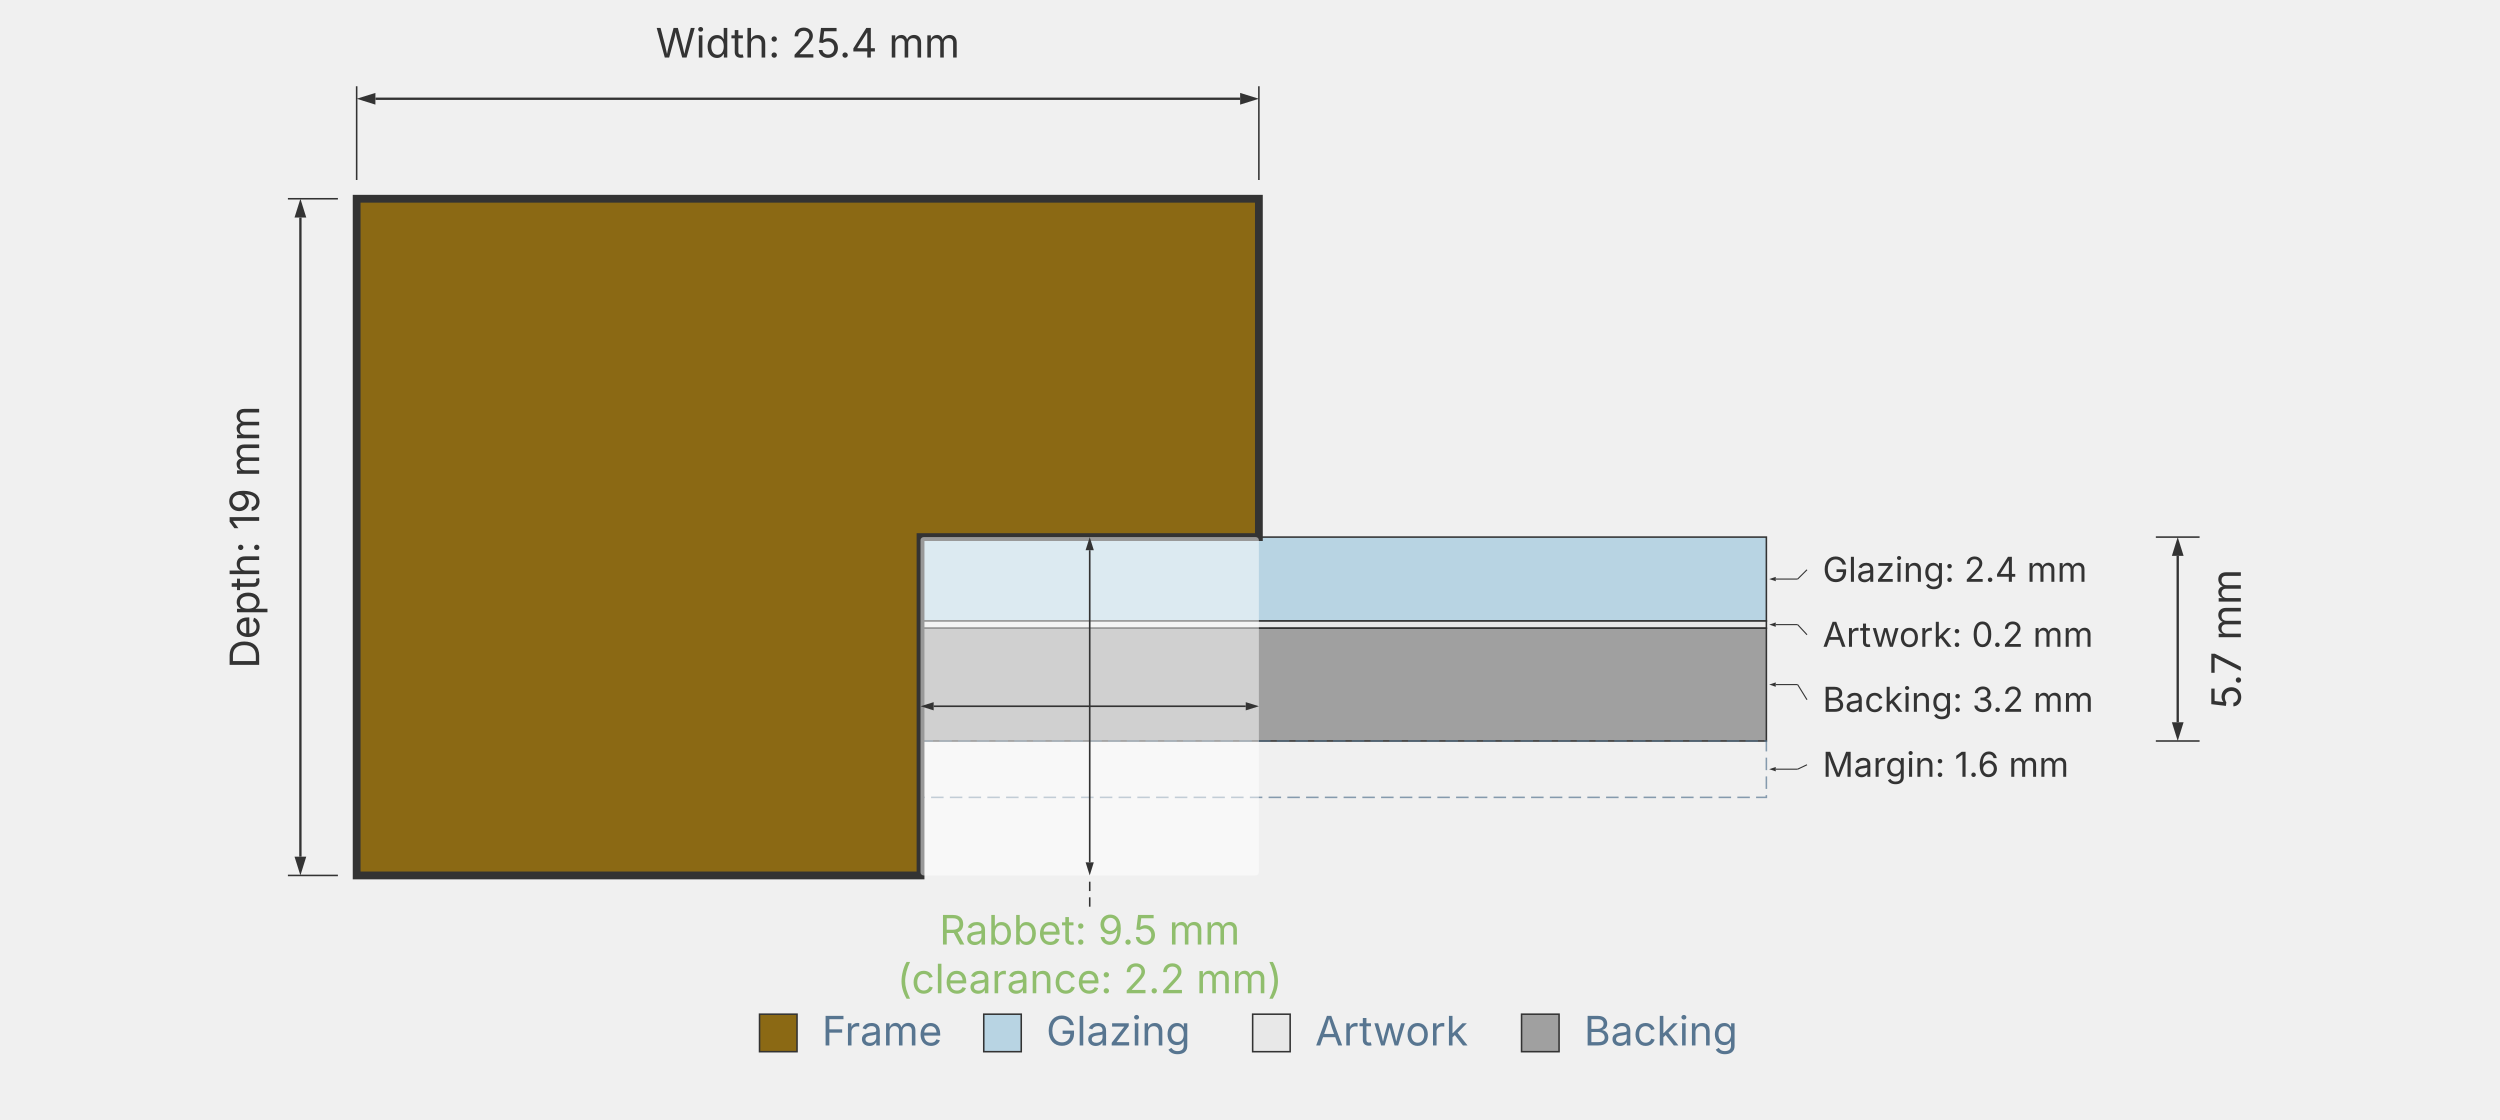
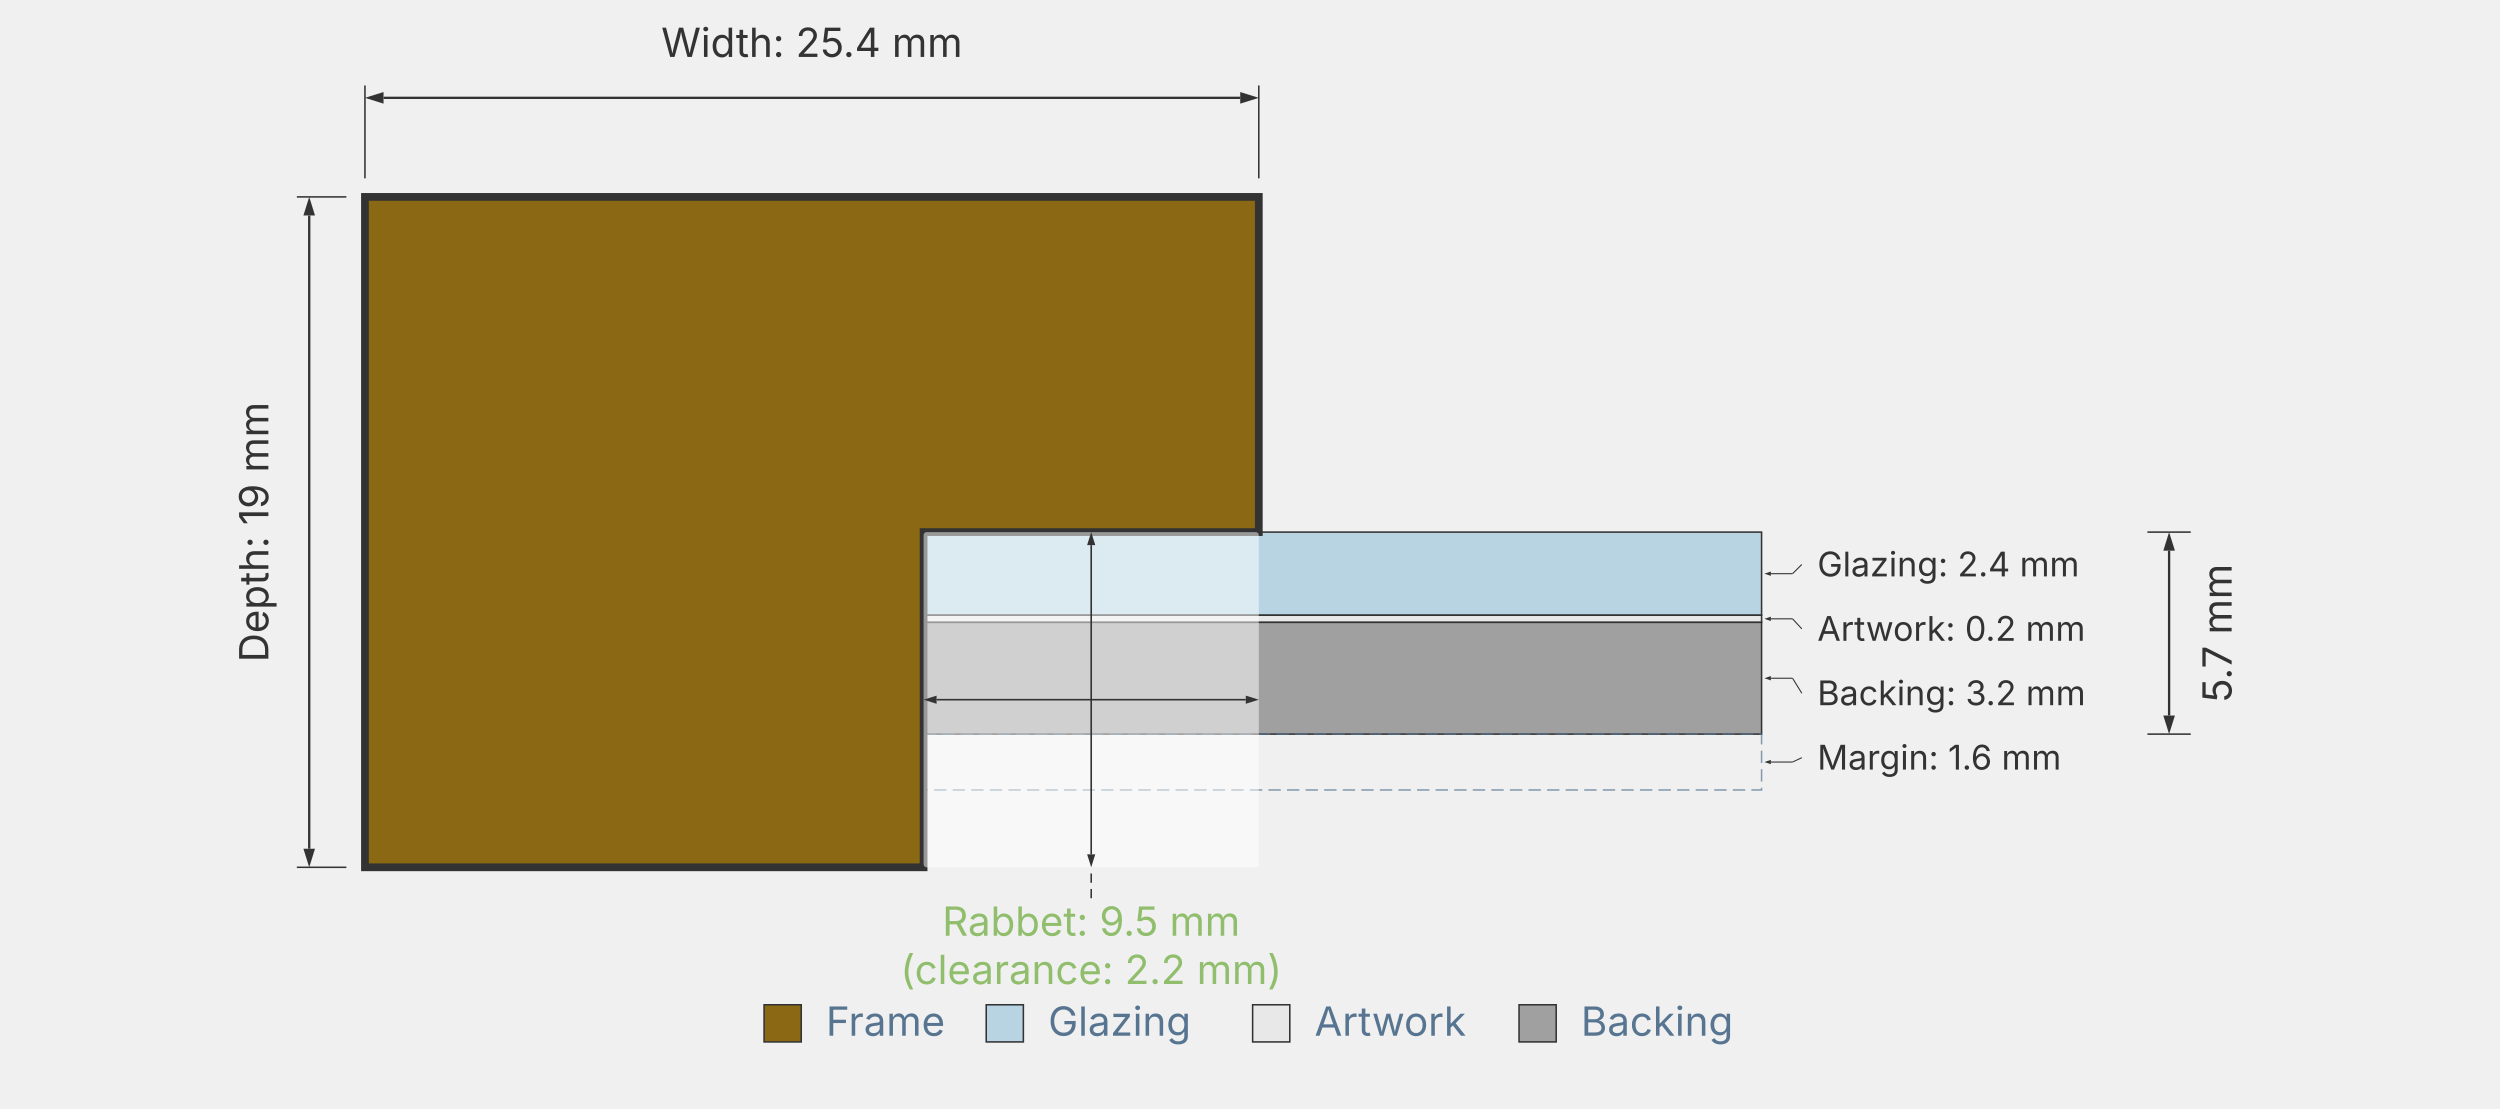
- <svg xmlns="http://www.w3.org/2000/svg" viewBox="0.00 112.93 800.00 358.13">
+ <svg xmlns="http://www.w3.org/2000/svg" viewBox="-3.75 112.93 807.50 358.13">
  <g id="section-content" transform="translate(-3.75, 0)">
    <g id="section-geometry">
      <rect x="298.32" y="284.80" width="270.67" height="26.85" stroke="#333333" stroke-width="0.5" fill="#B8D4E3" />
      <rect x="298.32" y="311.65" width="270.67" height="2.31" stroke="#333333" stroke-width="0.5" fill="#E8E8E8" />
      <rect x="298.32" y="313.96" width="270.67" height="36.09" stroke="#333333" stroke-width="0.5" fill="#A0A0A0" />
      <rect x="298.32" y="350.05" width="270.67" height="18.04" stroke="#577590" stroke-width="0.5" stroke-dasharray="4,2" fill="none" opacity="0.7" />
      <polygon points="117.88,176.53 406.59,176.53 406.59,284.80 298.32,284.80 298.32,393.07 117.88,393.07" stroke="#333333" stroke-width="2.5" fill="#8B6914" />
    </g>
    <g id="section-dimensions">
      <line x1="111.88" y1="176.53" x2="95.88" y2="176.53" stroke="#333333" stroke-width="0.5" />
      <line x1="111.88" y1="393.07" x2="95.88" y2="393.07" stroke="#333333" stroke-width="0.5" />
      <polygon points="99.88,176.53 98.00,182.53 101.75,182.53" fill="#333333" data-arrow="true" />
      <line x1="99.88" y1="182.53" x2="99.88" y2="387.07" stroke="#333333" stroke-width="0.75" />
      <polygon points="99.88,393.07 101.75,387.07 98.00,387.07" fill="#333333" data-arrow="true" />
      <text x="86.68" y="284.80" fill="#333333" font-family="Inter, system-ui, -apple-system, sans-serif" font-size="13px" text-anchor="middle" transform="rotate(-90 86.68 284.80)">Depth: 19 mm</text>
      <line x1="117.88" y1="170.53" x2="117.88" y2="140.53" stroke="#333333" stroke-width="0.5" />
      <line x1="406.59" y1="170.53" x2="406.59" y2="140.53" stroke="#333333" stroke-width="0.5" />
      <polygon points="117.88,144.53 123.88,146.41 123.88,142.66" fill="#333333" data-arrow="true" />
      <line x1="123.88" y1="144.53" x2="400.59" y2="144.53" stroke="#333333" stroke-width="0.75" />
      <polygon points="406.59,144.53 400.59,142.66 400.59,146.41" fill="#333333" data-arrow="true" />
      <text transform="translate(262.23, 131.33)" fill="#333333" font-family="Inter, system-ui, -apple-system, sans-serif" font-size="13px" text-anchor="middle">Width: 25.4 mm</text>
      <rect x="298.32" y="284.80" width="108.27" height="108.27" fill="#FFFFFF" fill-opacity="0.5" stroke="none" rx="1" />
      <polygon points="298.32,338.93 302.52,340.25 302.52,337.62" fill="#333333" data-arrow="true" />
      <line x1="302.52" y1="338.93" x2="402.39" y2="338.93" stroke="#333333" stroke-width="0.525" />
      <polygon points="406.59,338.93 402.39,337.62 402.39,340.25" fill="#333333" data-arrow="true" />
      <polygon points="352.46,284.80 351.14,289.00 353.77,289.00" fill="#333333" data-arrow="true" />
      <line x1="352.46" y1="289.00" x2="352.46" y2="388.87" stroke="#333333" stroke-width="0.525" />
      <polygon points="352.46,393.07 353.77,388.87 351.14,388.87" fill="#333333" data-arrow="true" />
      <polygon points="569.89,298.23 571.99,298.93 571.99,297.53" fill="#333333" data-arrow="true" />
      <line x1="571.99" y1="298.23" x2="578.99" y2="298.23" stroke="#333333" stroke-width="0.35" />
      <line x1="578.99" y1="298.23" x2="581.99" y2="295.25" stroke="#333333" stroke-width="0.35" />
      <text transform="translate(586.99, 299.11)" fill="#333333" font-family="Inter, system-ui, -apple-system, sans-serif" font-size="11.0px">Glazing: 2.4 mm</text>
      <polygon points="569.89,312.81 571.99,313.51 571.99,312.11" fill="#333333" data-arrow="true" />
      <line x1="571.99" y1="312.81" x2="578.99" y2="312.81" stroke="#333333" stroke-width="0.35" />
      <line x1="578.99" y1="312.81" x2="581.99" y2="316.05" stroke="#333333" stroke-width="0.35" />
      <text transform="translate(586.99, 319.91)" fill="#333333" font-family="Inter, system-ui, -apple-system, sans-serif" font-size="11.0px">Artwork: 0.2 mm</text>
      <polygon points="569.89,332.00 571.99,332.70 571.99,331.30" fill="#333333" data-arrow="true" />
      <line x1="571.99" y1="332.00" x2="578.99" y2="332.00" stroke="#333333" stroke-width="0.35" />
      <line x1="578.99" y1="332.00" x2="581.99" y2="336.85" stroke="#333333" stroke-width="0.35" />
      <text transform="translate(586.99, 340.71)" fill="#333333" font-family="Inter, system-ui, -apple-system, sans-serif" font-size="11.0px">Backing: 3.2 mm</text>
      <polygon points="569.89,359.07 571.99,359.77 571.99,358.37" fill="#333333" data-arrow="true" />
      <line x1="571.99" y1="359.07" x2="578.99" y2="359.07" stroke="#333333" stroke-width="0.35" />
      <line x1="578.99" y1="359.07" x2="581.99" y2="357.65" stroke="#333333" stroke-width="0.35" />
      <text transform="translate(586.99, 361.51)" fill="#333333" font-family="Inter, system-ui, -apple-system, sans-serif" font-size="11.0px">Margin: 1.6 mm</text>
      <line x1="693.62" y1="284.80" x2="707.62" y2="284.80" stroke="#333333" stroke-width="0.5" />
      <line x1="693.62" y1="350.05" x2="707.62" y2="350.05" stroke="#333333" stroke-width="0.5" />
      <polygon points="700.62,284.80 698.75,290.80 702.50,290.80" fill="#333333" data-arrow="true" />
      <line x1="700.62" y1="290.80" x2="700.62" y2="344.05" stroke="#333333" stroke-width="0.75" />
      <polygon points="700.62,350.05 702.50,344.05 698.75,344.05" fill="#333333" data-arrow="true" />
      <text x="720.82" y="317.42" fill="#333333" font-family="Inter, system-ui, -apple-system, sans-serif" font-size="13px" text-anchor="middle" transform="rotate(-90 720.82 317.42)">5.7 mm</text>
      <line x1="352.46" y1="395.07" x2="352.46" y2="403.07" stroke="#333333" stroke-width="0.5" stroke-dasharray="3,2" />
      <text transform="translate(352.46, 415.17)" fill="#90be6d" font-family="Inter, system-ui, -apple-system, sans-serif" font-size="13px" text-anchor="middle">Rabbet: 9.5 mm</text>
      <text transform="translate(352.46, 430.77)" fill="#90be6d" font-family="Inter, system-ui, -apple-system, sans-serif" font-size="13px" text-anchor="middle">(clearance: 2.2 mm)</text>
    </g>
  </g>
  <g id="legend">
    <rect x="243.05" y="437.47" width="12" height="12" fill="#8B6914" stroke="#333333" stroke-width="0.5" />
    <text transform="translate(263.05, 447.47)" fill="#577590" font-family="Inter, system-ui, -apple-system, sans-serif" font-size="13px">Frame</text>
    <rect x="314.80" y="437.47" width="12" height="12" fill="#B8D4E3" stroke="#333333" stroke-width="0.5" />
    <text transform="translate(334.80, 447.47)" fill="#577590" font-family="Inter, system-ui, -apple-system, sans-serif" font-size="13px">Glazing</text>
    <rect x="400.85" y="437.47" width="12" height="12" fill="#E8E8E8" stroke="#333333" stroke-width="0.5" />
    <text transform="translate(420.85, 447.47)" fill="#577590" font-family="Inter, system-ui, -apple-system, sans-serif" font-size="13px">Artwork</text>
    <rect x="486.90" y="437.47" width="12" height="12" fill="#A0A0A0" stroke="#333333" stroke-width="0.5" />
    <text transform="translate(506.90, 447.47)" fill="#577590" font-family="Inter, system-ui, -apple-system, sans-serif" font-size="13px">Backing</text>
  </g>
</svg>
